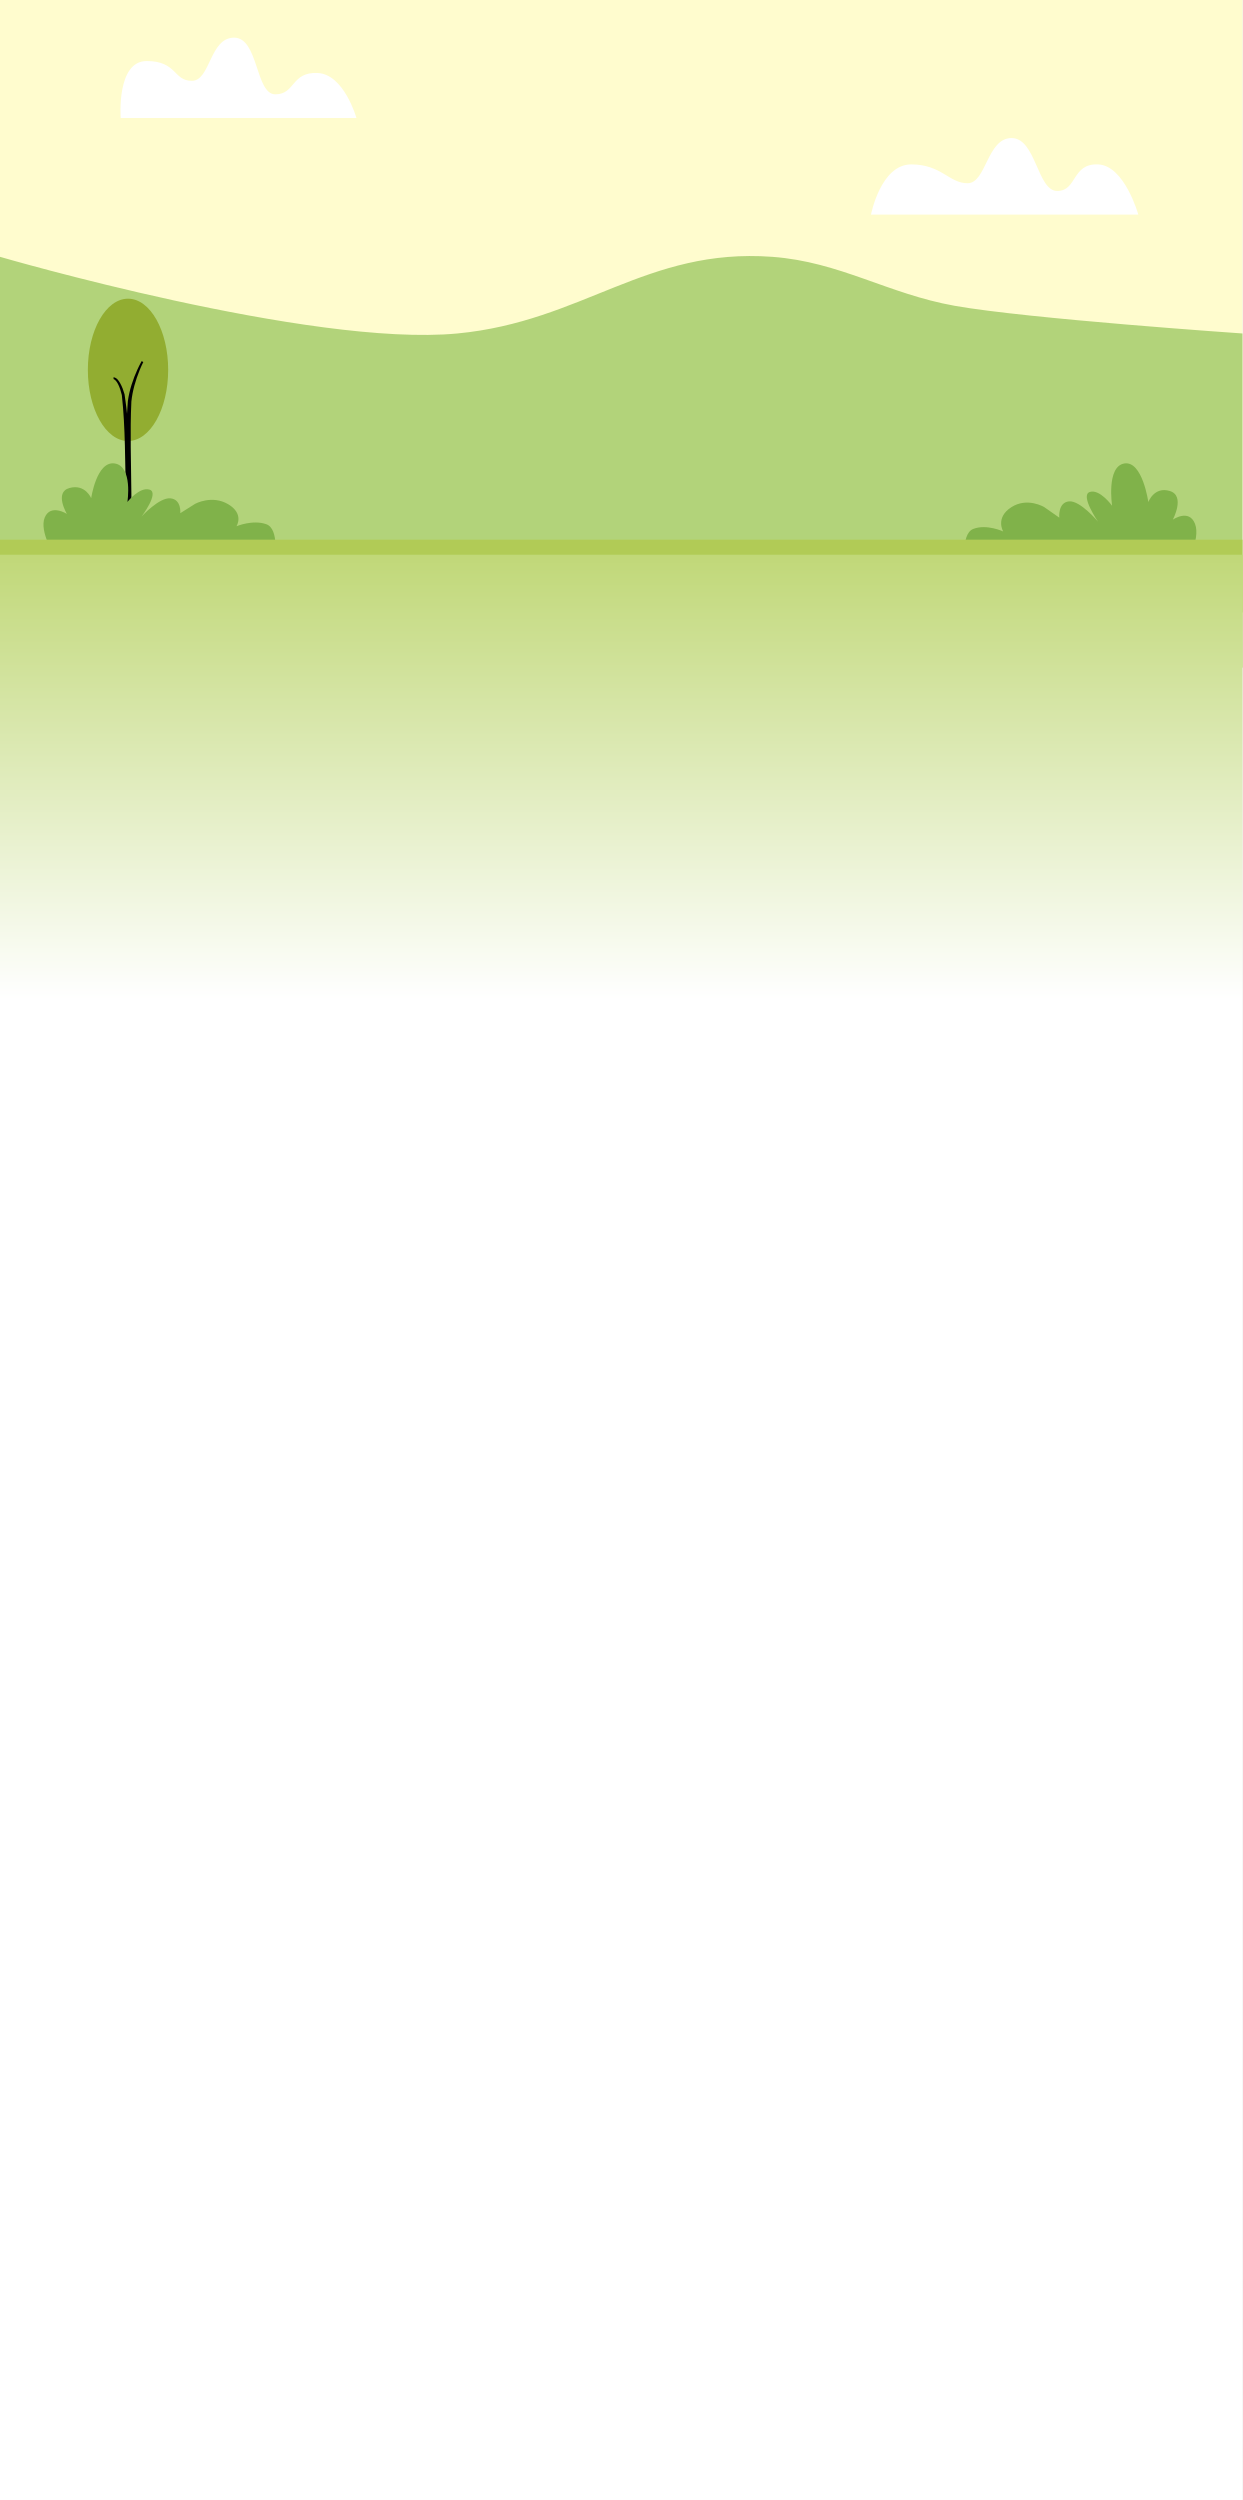
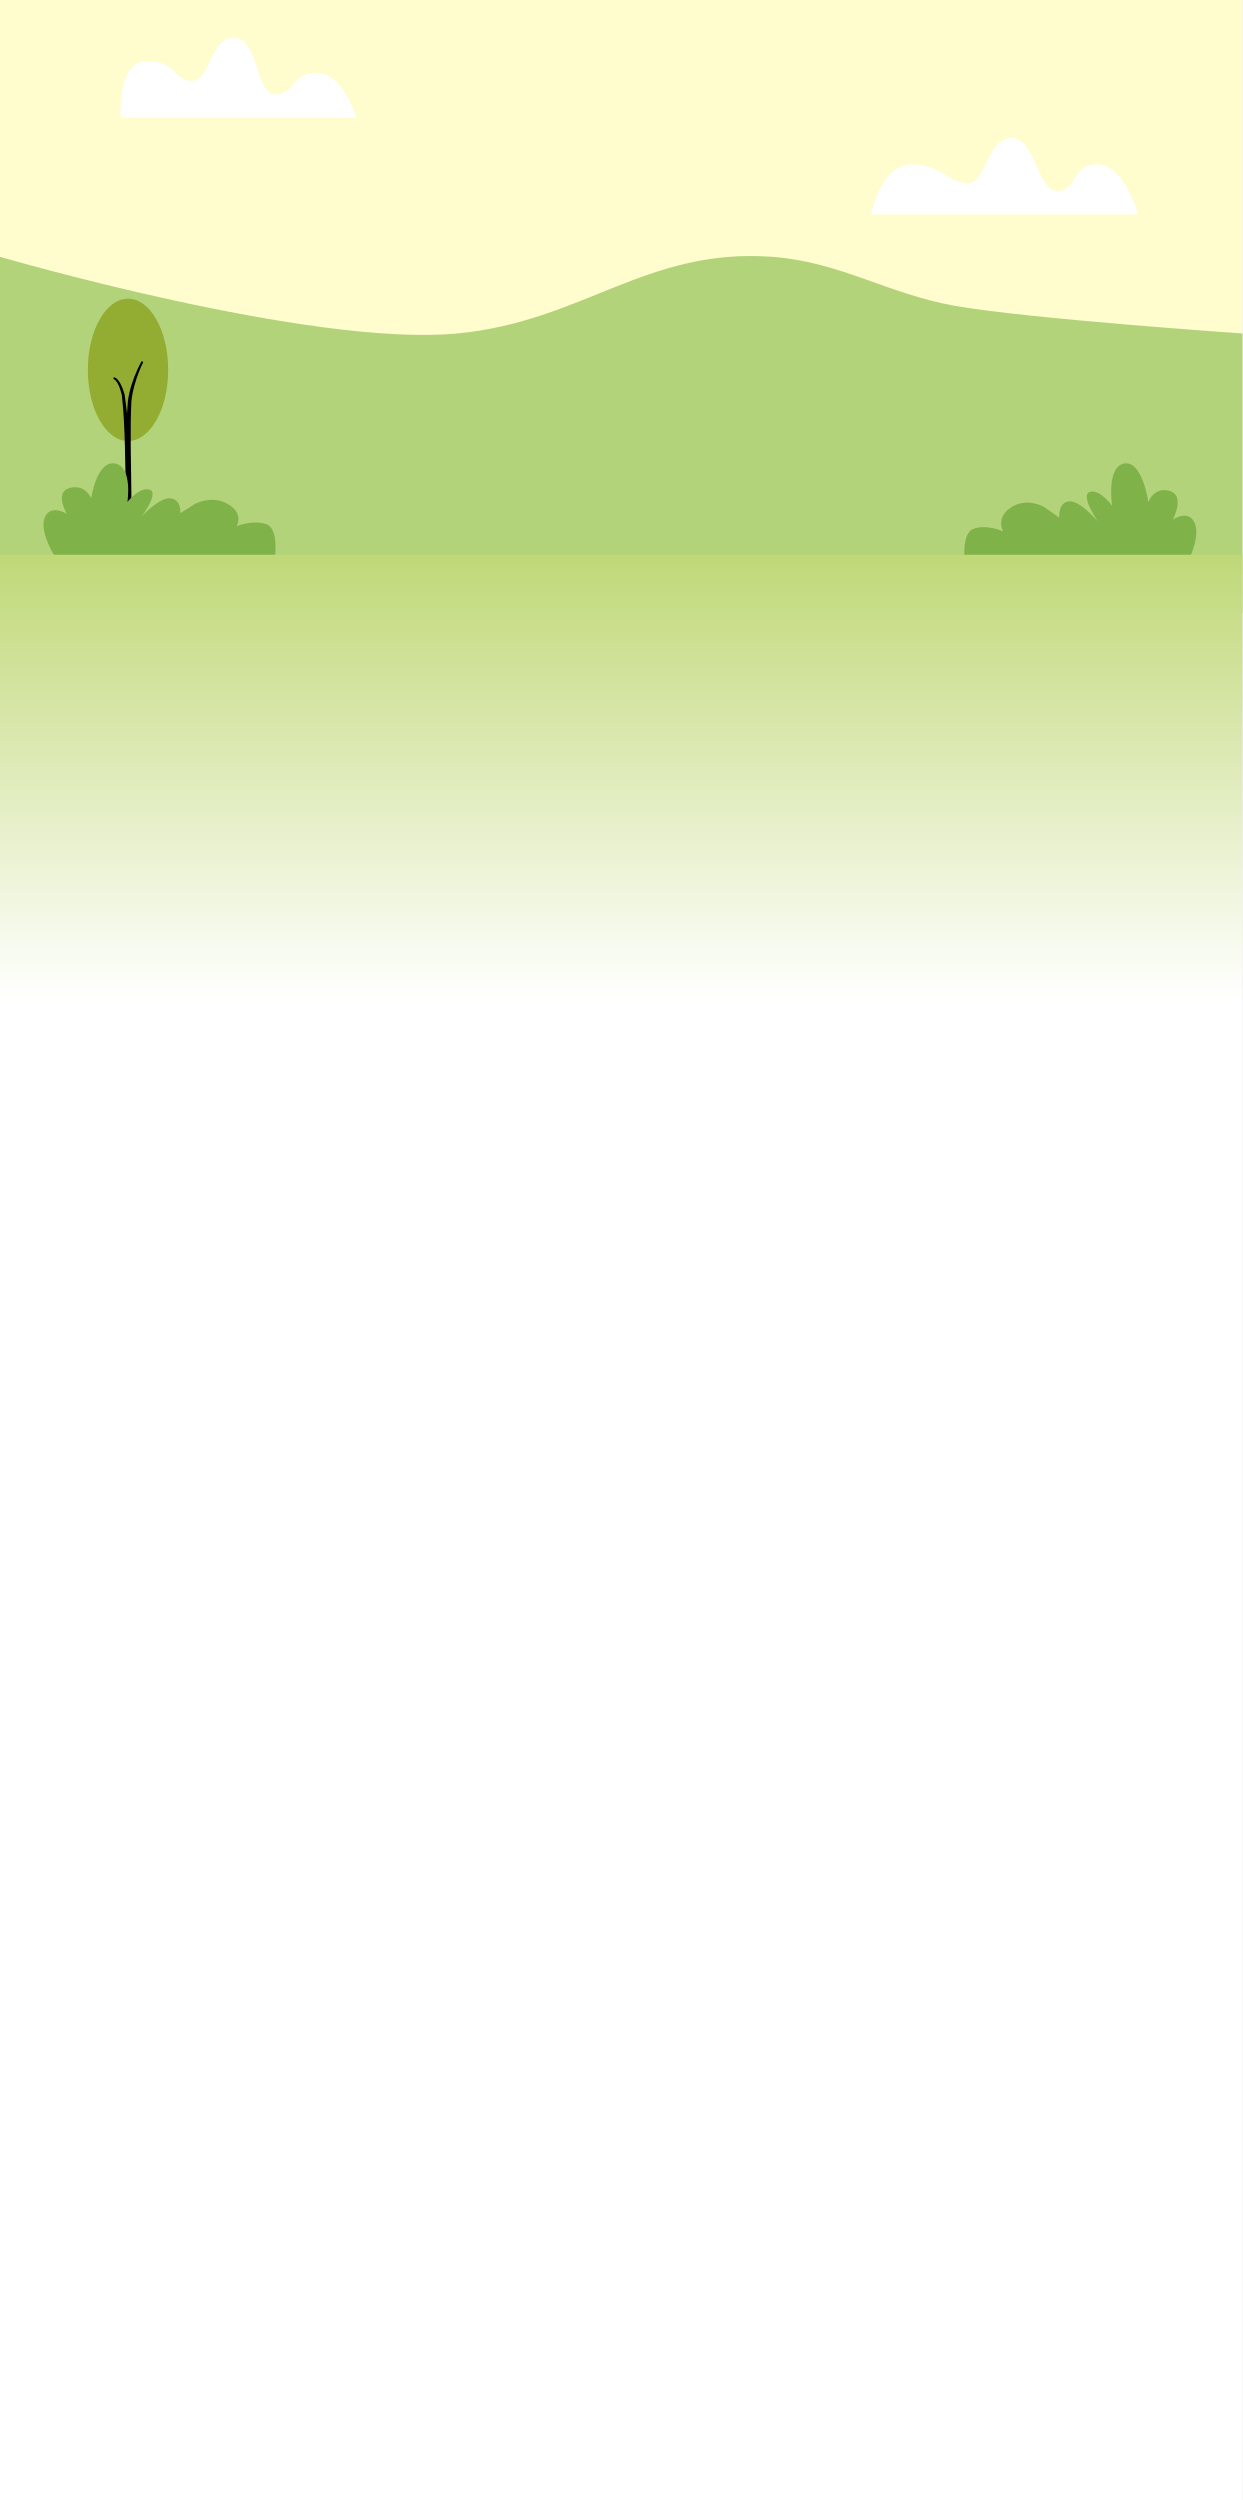
<svg xmlns="http://www.w3.org/2000/svg" width="495" height="996" viewBox="0 0 495 996" fill="none">
  <g clip-path="url(#clip0_3_418)">
    <path d="M495 0H0V245H495V0Z" fill="#FFFCCE" />
    <path d="M182.22 132.856C123.808 138.431 0 102.317 0 102.317V244H495V132.856C495 132.856 409.318 126.981 380.408 121.842C353.682 117.091 334.645 104.299 307.614 102.317C257.501 98.641 232.251 128.081 182.22 132.856Z" fill="#B2D37A" />
    <ellipse cx="51" cy="147.35" rx="16" ry="28.35" fill="#92AD31" />
    <path d="M51.125 214.005C51.375 214.002 51.625 213.998 51.875 213.995C51.944 212.977 52.002 211.851 52.051 210.76C52.247 206.439 52.296 202.139 52.196 197.792C51.752 184.233 51.749 170.697 49.623 157.095C49.181 155.575 48.657 154.061 47.859 152.649C47.251 151.714 46.758 150.61 45.238 150.271C45.239 150.521 45.241 150.771 45.242 151.021C45.882 151.192 46.622 152.2 47.058 153.083C47.73 154.417 48.173 155.896 48.537 157.383C50.006 170.581 49.764 184.35 50.197 197.838C50.296 202.181 50.514 206.47 50.851 210.779C50.935 211.868 51.028 212.991 51.125 214.005Z" fill="black" />
    <path d="M52.015 214.492C51.765 214.498 51.515 214.503 51.265 214.508C51.158 213.382 51.058 212.145 50.969 210.967C50.611 206.184 50.401 201.458 50.338 196.683C50.252 184.4 49.953 172.138 50.941 159.793C51.554 155.354 52.973 151.104 54.804 147.089C55.305 146 55.836 144.923 56.432 143.872C56.651 143.993 56.869 144.114 57.088 144.235C56.566 145.266 56.084 146.364 55.64 147.451C54.012 151.473 52.789 155.688 52.34 159.96C51.767 172.025 52.249 184.419 52.338 196.657C52.401 201.427 52.344 206.154 52.169 210.944C52.125 212.124 52.074 213.364 52.015 214.492Z" fill="black" />
    <path d="M45.734 184.648C38.49 183.491 36.327 198.483 36.327 198.483C36.327 198.483 33.967 192.727 27.718 194.406C21.469 196.085 26.656 204.744 26.656 204.744C26.656 204.744 20.175 200.604 17.83 206.159C15.485 211.714 21.994 221.96 21.994 221.96L109.376 223.103C109.376 223.103 111.453 210.761 106.095 208.845C100.736 206.928 94.206 209.654 94.206 209.654C94.206 209.654 97.4 204.758 90.939 200.902C84.478 197.046 77.764 200.71 77.764 200.71L71.824 204.452C71.824 204.452 72.385 198.995 67.918 198.536C63.452 198.077 56.411 205.77 56.411 205.77C56.411 205.77 63.59 196.296 59.594 195.069C55.598 193.842 50.758 199.965 50.758 199.965C50.758 199.965 52.979 185.806 45.734 184.648Z" fill="#80B24A" />
    <path d="M447.928 184.649C455.168 183.448 457.494 200.024 457.494 200.024C457.494 200.024 459.795 193.694 466.069 195.615C472.342 197.536 467.243 207.041 467.243 207.041C467.243 207.041 473.687 202.539 476.093 208.697C478.5 214.856 472.094 226.099 472.094 226.099L384.628 226.426C384.628 226.426 382.416 212.777 387.76 210.718C393.104 208.66 399.67 211.739 399.67 211.739C399.67 211.739 396.421 206.3 402.848 202.111C409.275 197.922 416.035 202.04 416.035 202.04L422.021 206.235C422.021 206.235 421.402 200.205 425.868 199.746C430.335 199.287 437.466 207.855 437.466 207.855C437.466 207.855 430.177 197.318 434.165 196.006C438.152 194.695 443.063 201.507 443.063 201.507C443.063 201.507 440.688 185.85 447.928 184.649Z" fill="#80B24A" />
-     <path d="M242.5 215C162.247 215 0 215 0 215V266H495V215C495 215 322.753 215 242.5 215Z" fill="#B1CB56" />
    <path d="M242.5 221C162.247 221 0 221 0 221V996H495V221C495 221 322.753 221 242.5 221Z" fill="url(#paint0_linear_3_418)" />
    <path d="M142 47H48.092C48.092 47 46.309 24.319 58.438 24.319C70.568 24.319 69.003 32.205 76.438 32.205C83.872 32.205 83.481 15 93.263 15C103.045 15 101.698 37.581 109.697 37.581C117.695 37.581 115.957 28.614 126.522 29.078C137.086 29.543 142 47 142 47Z" fill="white" />
    <path d="M453.5 85.5H347C347 85.5 350.87 65.5 363 65.5C375.13 65.5 378.066 73 385.5 73C392.934 73 393.218 55 403 55C412.782 55 413.198 76.082 421.197 76.082C429.195 76.082 426.935 65.035 437.5 65.5C448.065 65.965 453.5 85.5 453.5 85.5Z" fill="white" />
  </g>
  <defs>
    <linearGradient id="paint0_linear_3_418" x1="244" y1="194.802" x2="244" y2="398.197" gradientUnits="userSpaceOnUse">
      <stop stop-color="#B7D264" />
      <stop offset="1" stop-color="white" />
    </linearGradient>
    <clipPath id="clip0_3_418">
      <rect width="495" height="996" fill="white" />
    </clipPath>
  </defs>
</svg>
